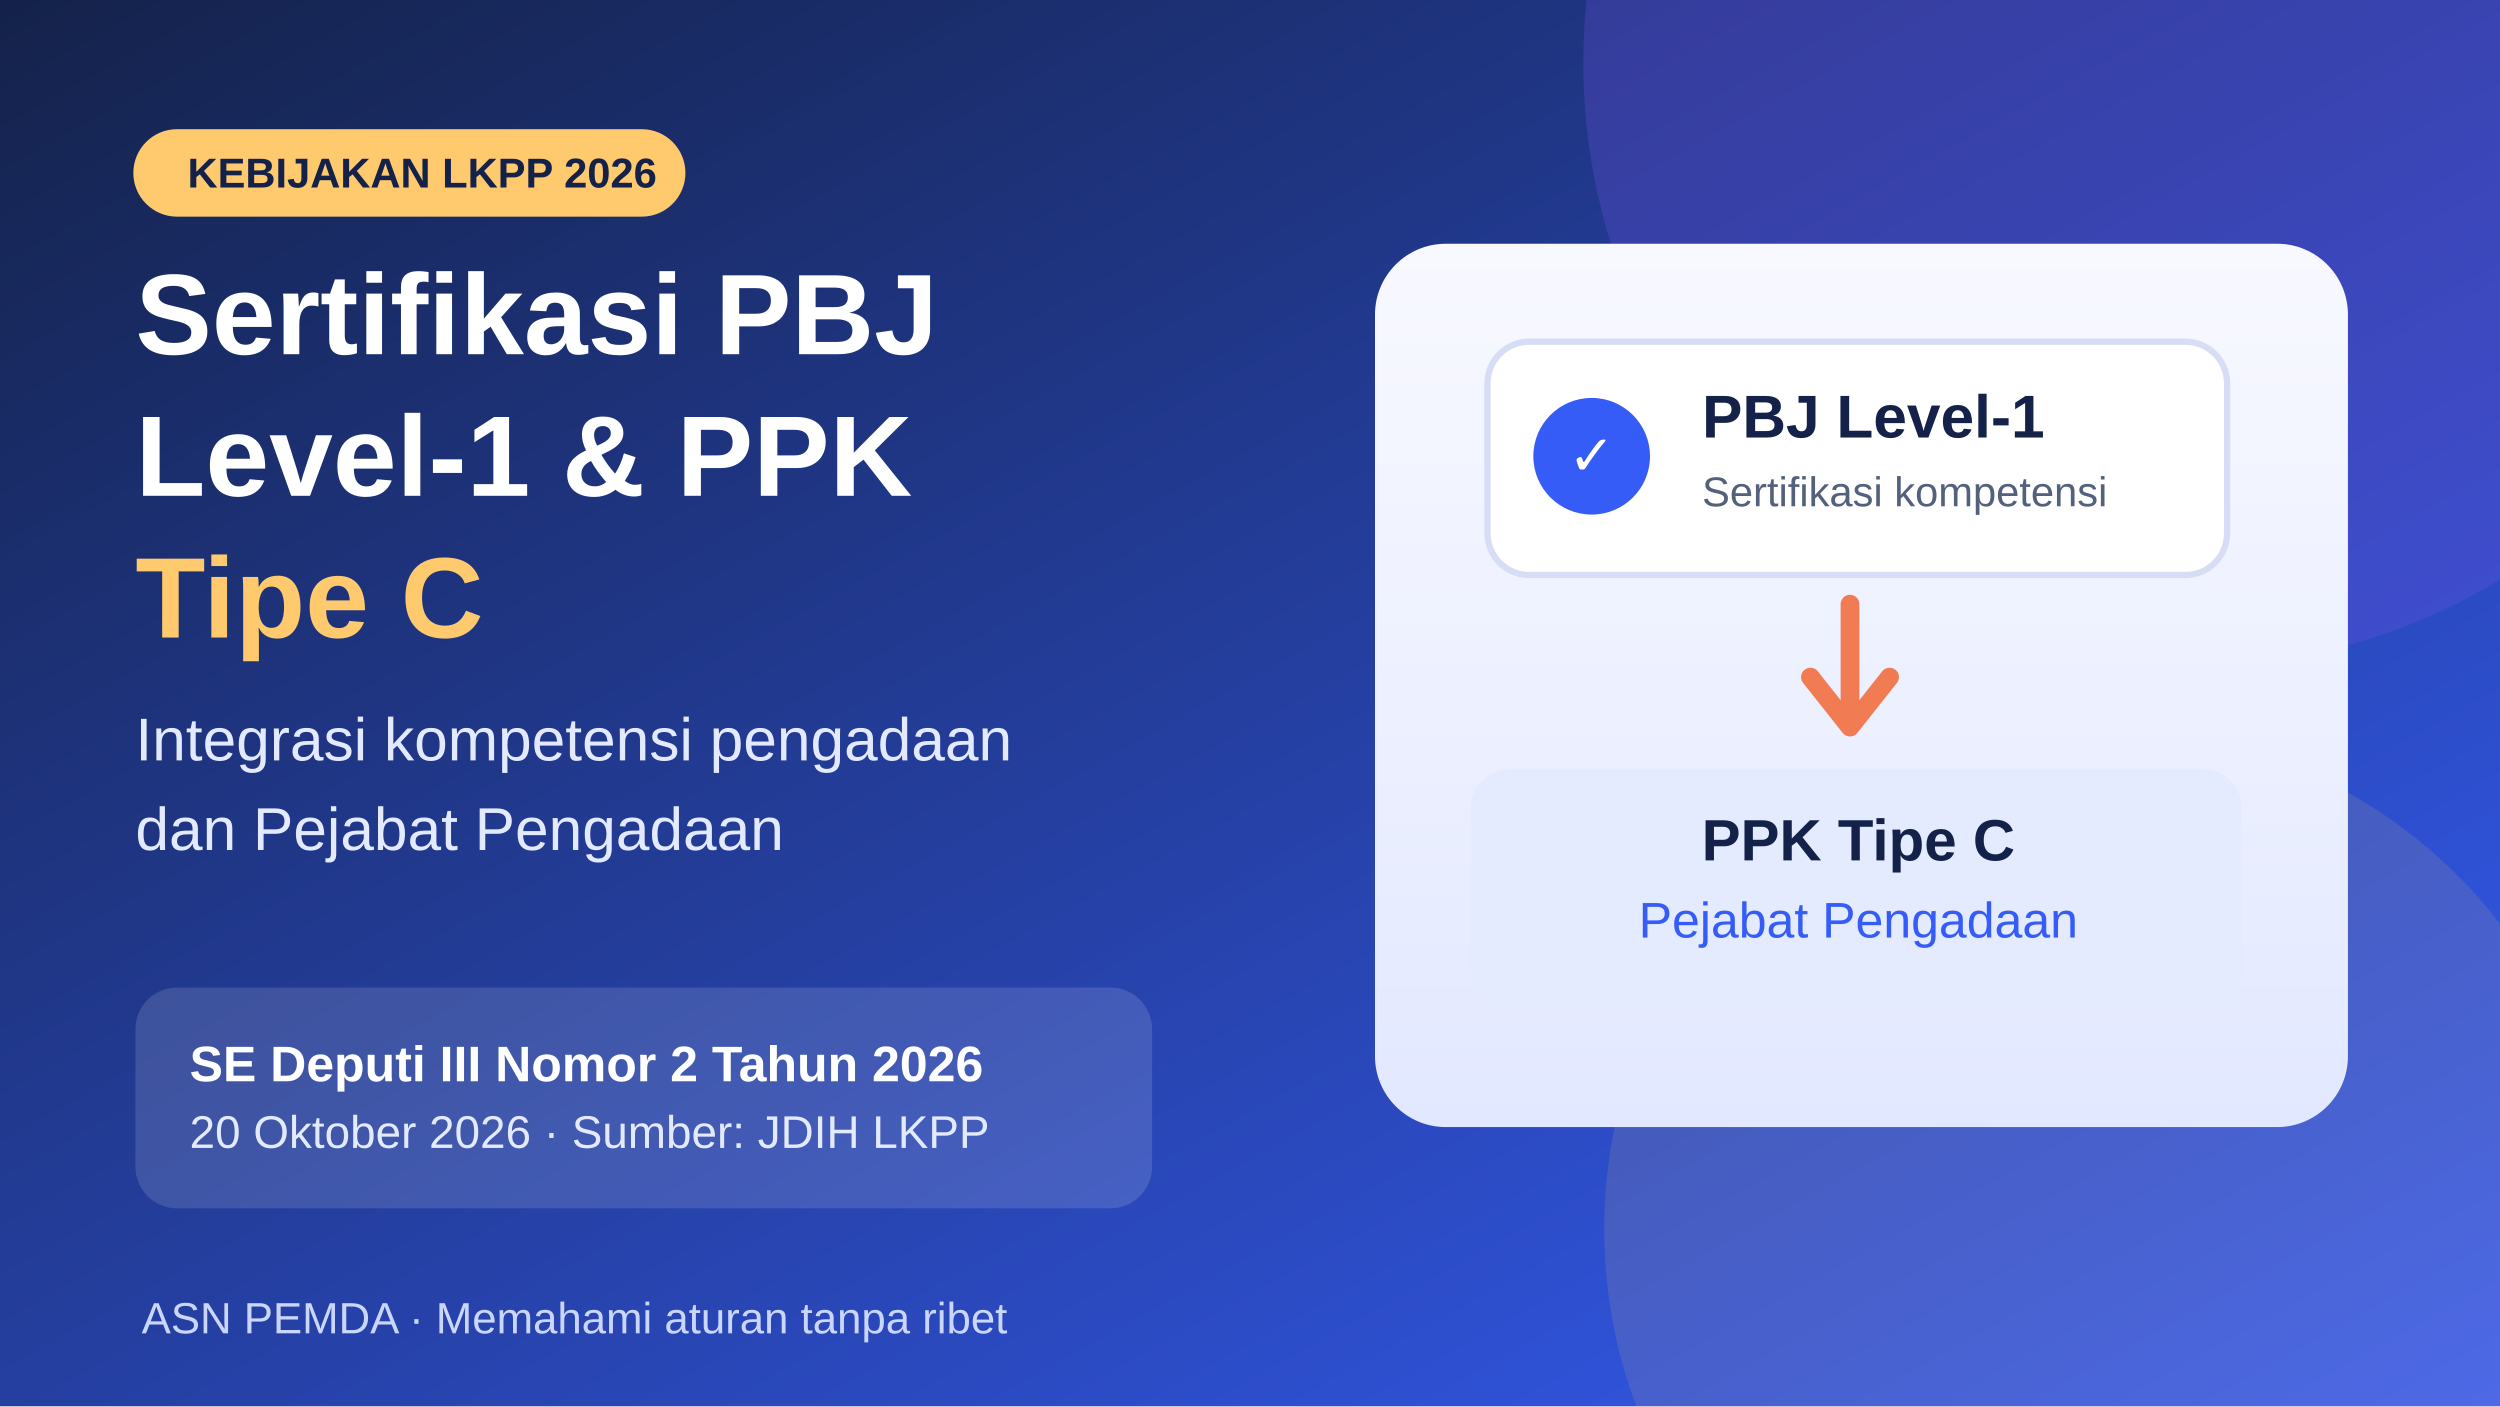
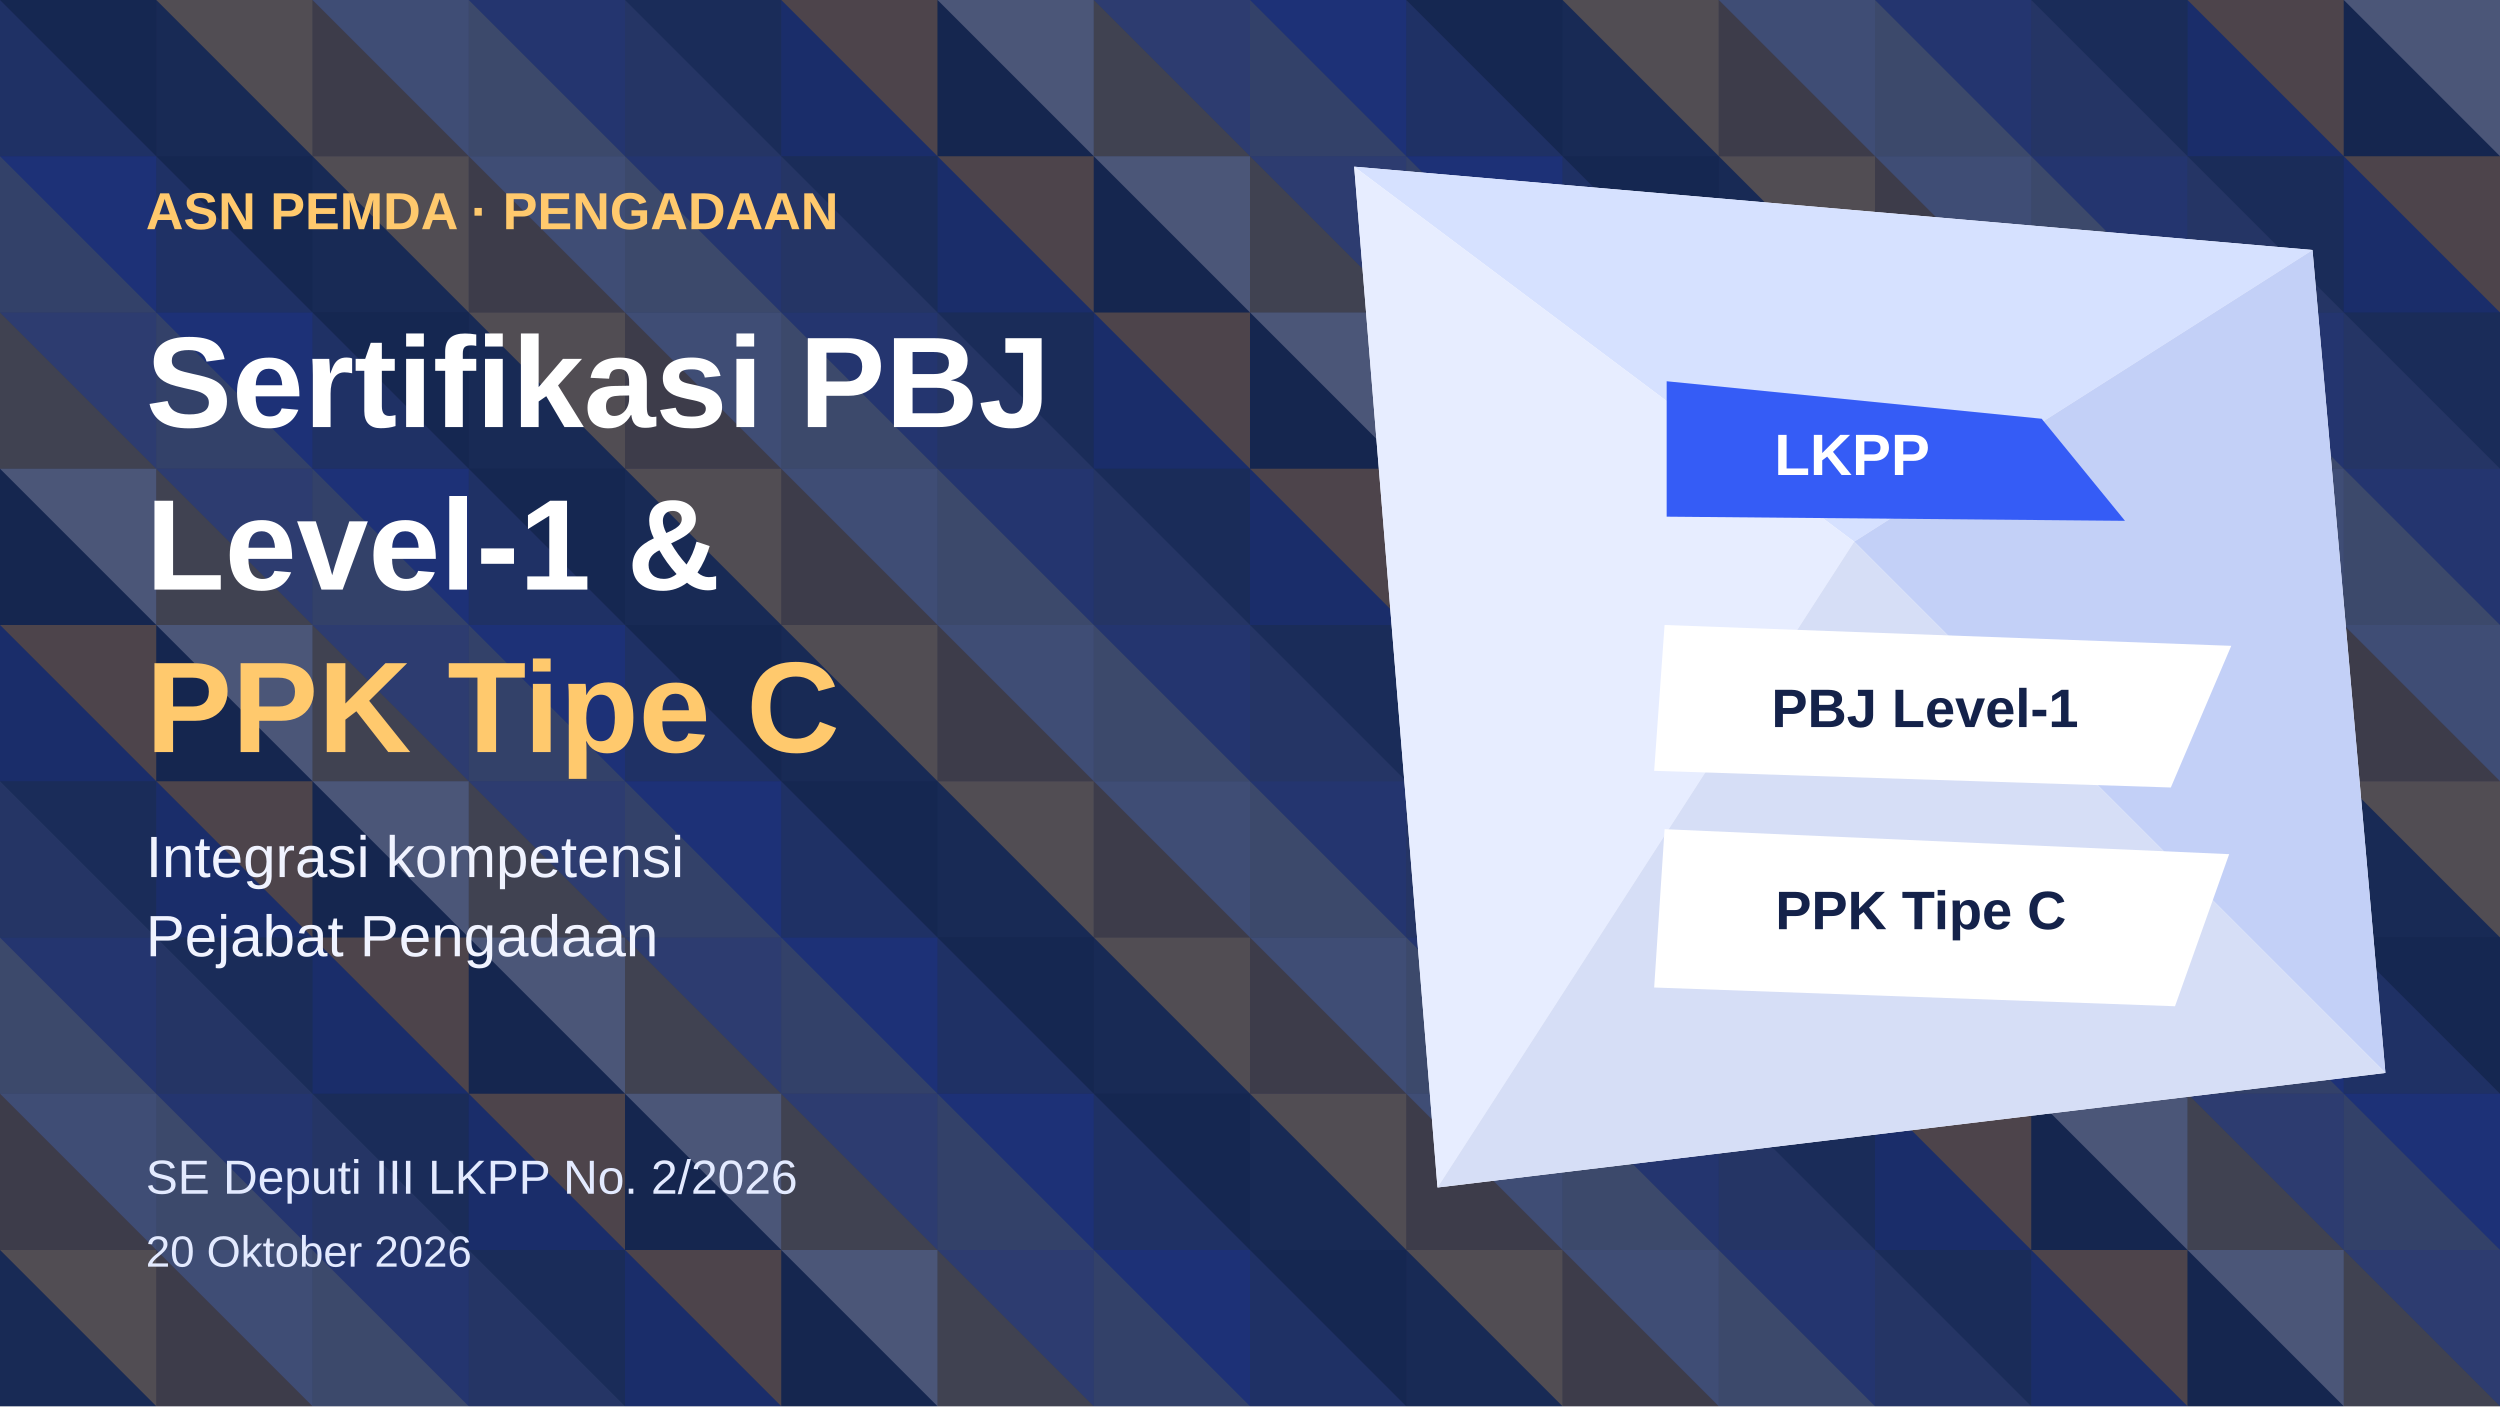
- <svg xmlns="http://www.w3.org/2000/svg" viewBox="0 0 1200 675" role="img" aria-labelledby="t d">
-   <defs>
-     <linearGradient id="g" x2="1" y2="1">
-       <stop stop-color="#14224a" />
-       <stop offset="1" stop-color="#355cf6" />
-     </linearGradient>
-     <linearGradient id="p" x2="0" y2="1">
-       <stop stop-color="#f8f9ff" />
-       <stop offset="1" stop-color="#e2e8ff" />
-     </linearGradient>
-   </defs>
-   <rect width="1200" height="675" fill="url(#g)" />
-   <circle cx="1050" cy="30" r="290" fill="#7754e8" opacity=".25" />
-   <circle cx="1010" cy="590" r="240" fill="#ffc96d" opacity=".12" />
+ <svg xmlns="http://www.w3.org/2000/svg" width="1200" height="675" viewBox="0 0 1200 675">
+   <rect width="1200" height="675" fill="#14224a" />
+   <polygon points="0,0 75,0 75,75" fill="#193563" opacity=".26" />
+   <polygon points="0,0 75,75 0,75" fill="#526dd9" opacity=".19" />
+   <polygon points="75,0 150,0 150,75" fill="#ffc96d" opacity=".26" />
+   <polygon points="75,0 150,75 75,75" fill="#294a85" opacity=".19" />
+   <polygon points="150,0 225,0 225,75" fill="#b9c7ef" opacity=".26" />
+   <polygon points="150,0 225,75 150,75" fill="#f1a84c" opacity=".19" />
+   <polygon points="225,0 300,0 300,75" fill="#526dd9" opacity=".26" />
+   <polygon points="225,0 300,75 225,75" fill="#e8edfc" opacity=".19" />
+   <polygon points="300,0 375,0 375,75" fill="#294a85" opacity=".26" />
+   <polygon points="300,0 375,75 300,75" fill="#7287dc" opacity=".19" />
+   <polygon points="375,0 450,0 450,75" fill="#f1a84c" opacity=".26" />
+   <polygon points="375,0 450,75 375,75" fill="#355cf6" opacity=".19" />
+   <polygon points="450,0 525,0 525,75" fill="#e8edfc" opacity=".26" />
+   <polygon points="450,0 525,75 450,75" fill="#193563" opacity=".19" />
+   <polygon points="525,0 600,0 600,75" fill="#7287dc" opacity=".26" />
+   <polygon points="525,0 600,75 525,75" fill="#ffc96d" opacity=".19" />
+   <polygon points="600,0 675,0 675,75" fill="#355cf6" opacity=".26" />
+   <polygon points="600,0 675,75 600,75" fill="#b9c7ef" opacity=".19" />
+   <polygon points="675,0 750,0 750,75" fill="#193563" opacity=".26" />
+   <polygon points="675,0 750,75 675,75" fill="#526dd9" opacity=".19" />
+   <polygon points="750,0 825,0 825,75" fill="#ffc96d" opacity=".26" />
+   <polygon points="750,0 825,75 750,75" fill="#294a85" opacity=".19" />
+   <polygon points="825,0 900,0 900,75" fill="#b9c7ef" opacity=".26" />
+   <polygon points="825,0 900,75 825,75" fill="#f1a84c" opacity=".19" />
+   <polygon points="900,0 975,0 975,75" fill="#526dd9" opacity=".26" />
+   <polygon points="900,0 975,75 900,75" fill="#e8edfc" opacity=".19" />
+   <polygon points="975,0 1050,0 1050,75" fill="#294a85" opacity=".26" />
+   <polygon points="975,0 1050,75 975,75" fill="#7287dc" opacity=".19" />
+   <polygon points="1050,0 1125,0 1125,75" fill="#f1a84c" opacity=".26" />
+   <polygon points="1050,0 1125,75 1050,75" fill="#355cf6" opacity=".19" />
+   <polygon points="1125,0 1200,0 1200,75" fill="#e8edfc" opacity=".26" />
+   <polygon points="1125,0 1200,75 1125,75" fill="#193563" opacity=".19" />
+   <polygon points="0,75 75,75 75,150" fill="#355cf6" opacity=".26" />
+   <polygon points="0,75 75,150 0,150" fill="#b9c7ef" opacity=".19" />
+   <polygon points="75,75 150,75 150,150" fill="#193563" opacity=".26" />
+   <polygon points="75,75 150,150 75,150" fill="#526dd9" opacity=".19" />
+   <polygon points="150,75 225,75 225,150" fill="#ffc96d" opacity=".26" />
+   <polygon points="150,75 225,150 150,150" fill="#294a85" opacity=".19" />
+   <polygon points="225,75 300,75 300,150" fill="#b9c7ef" opacity=".26" />
+   <polygon points="225,75 300,150 225,150" fill="#f1a84c" opacity=".19" />
+   <polygon points="300,75 375,75 375,150" fill="#526dd9" opacity=".26" />
+   <polygon points="300,75 375,150 300,150" fill="#e8edfc" opacity=".19" />
+   <polygon points="375,75 450,75 450,150" fill="#294a85" opacity=".26" />
+   <polygon points="375,75 450,150 375,150" fill="#7287dc" opacity=".19" />
+   <polygon points="450,75 525,75 525,150" fill="#f1a84c" opacity=".26" />
+   <polygon points="450,75 525,150 450,150" fill="#355cf6" opacity=".19" />
+   <polygon points="525,75 600,75 600,150" fill="#e8edfc" opacity=".26" />
+   <polygon points="525,75 600,150 525,150" fill="#193563" opacity=".19" />
+   <polygon points="600,75 675,75 675,150" fill="#7287dc" opacity=".26" />
+   <polygon points="600,75 675,150 600,150" fill="#ffc96d" opacity=".19" />
+   <polygon points="675,75 750,75 750,150" fill="#355cf6" opacity=".26" />
+   <polygon points="675,75 750,150 675,150" fill="#b9c7ef" opacity=".19" />
+   <polygon points="750,75 825,75 825,150" fill="#193563" opacity=".26" />
+   <polygon points="750,75 825,150 750,150" fill="#526dd9" opacity=".19" />
+   <polygon points="825,75 900,75 900,150" fill="#ffc96d" opacity=".26" />
+   <polygon points="825,75 900,150 825,150" fill="#294a85" opacity=".19" />
+   <polygon points="900,75 975,75 975,150" fill="#b9c7ef" opacity=".26" />
+   <polygon points="900,75 975,150 900,150" fill="#f1a84c" opacity=".19" />
+   <polygon points="975,75 1050,75 1050,150" fill="#526dd9" opacity=".26" />
+   <polygon points="975,75 1050,150 975,150" fill="#e8edfc" opacity=".19" />
+   <polygon points="1050,75 1125,75 1125,150" fill="#294a85" opacity=".26" />
+   <polygon points="1050,75 1125,150 1050,150" fill="#7287dc" opacity=".19" />
+   <polygon points="1125,75 1200,75 1200,150" fill="#f1a84c" opacity=".26" />
+   <polygon points="1125,75 1200,150 1125,150" fill="#355cf6" opacity=".19" />
+   <polygon points="0,150 75,150 75,225" fill="#7287dc" opacity=".26" />
+   <polygon points="0,150 75,225 0,225" fill="#ffc96d" opacity=".19" />
+   <polygon points="75,150 150,150 150,225" fill="#355cf6" opacity=".26" />
+   <polygon points="75,150 150,225 75,225" fill="#b9c7ef" opacity=".19" />
+   <polygon points="150,150 225,150 225,225" fill="#193563" opacity=".26" />
+   <polygon points="150,150 225,225 150,225" fill="#526dd9" opacity=".19" />
+   <polygon points="225,150 300,150 300,225" fill="#ffc96d" opacity=".26" />
+   <polygon points="225,150 300,225 225,225" fill="#294a85" opacity=".19" />
+   <polygon points="300,150 375,150 375,225" fill="#b9c7ef" opacity=".26" />
+   <polygon points="300,150 375,225 300,225" fill="#f1a84c" opacity=".19" />
+   <polygon points="375,150 450,150 450,225" fill="#526dd9" opacity=".26" />
+   <polygon points="375,150 450,225 375,225" fill="#e8edfc" opacity=".19" />
+   <polygon points="450,150 525,150 525,225" fill="#294a85" opacity=".26" />
+   <polygon points="450,150 525,225 450,225" fill="#7287dc" opacity=".19" />
+   <polygon points="525,150 600,150 600,225" fill="#f1a84c" opacity=".26" />
+   <polygon points="525,150 600,225 525,225" fill="#355cf6" opacity=".19" />
+   <polygon points="600,150 675,150 675,225" fill="#e8edfc" opacity=".26" />
+   <polygon points="600,150 675,225 600,225" fill="#193563" opacity=".19" />
+   <polygon points="675,150 750,150 750,225" fill="#7287dc" opacity=".26" />
+   <polygon points="675,150 750,225 675,225" fill="#ffc96d" opacity=".19" />
+   <polygon points="750,150 825,150 825,225" fill="#355cf6" opacity=".26" />
+   <polygon points="750,150 825,225 750,225" fill="#b9c7ef" opacity=".19" />
+   <polygon points="825,150 900,150 900,225" fill="#193563" opacity=".26" />
+   <polygon points="825,150 900,225 825,225" fill="#526dd9" opacity=".19" />
+   <polygon points="900,150 975,150 975,225" fill="#ffc96d" opacity=".26" />
+   <polygon points="900,150 975,225 900,225" fill="#294a85" opacity=".19" />
+   <polygon points="975,150 1050,150 1050,225" fill="#b9c7ef" opacity=".26" />
+   <polygon points="975,150 1050,225 975,225" fill="#f1a84c" opacity=".19" />
+   <polygon points="1050,150 1125,150 1125,225" fill="#526dd9" opacity=".26" />
+   <polygon points="1050,150 1125,225 1050,225" fill="#e8edfc" opacity=".19" />
+   <polygon points="1125,150 1200,150 1200,225" fill="#294a85" opacity=".26" />
+   <polygon points="1125,150 1200,225 1125,225" fill="#7287dc" opacity=".19" />
+   <polygon points="0,225 75,225 75,300" fill="#e8edfc" opacity=".26" />
+   <polygon points="0,225 75,300 0,300" fill="#193563" opacity=".19" />
+   <polygon points="75,225 150,225 150,300" fill="#7287dc" opacity=".26" />
+   <polygon points="75,225 150,300 75,300" fill="#ffc96d" opacity=".19" />
+   <polygon points="150,225 225,225 225,300" fill="#355cf6" opacity=".26" />
+   <polygon points="150,225 225,300 150,300" fill="#b9c7ef" opacity=".19" />
+   <polygon points="225,225 300,225 300,300" fill="#193563" opacity=".26" />
+   <polygon points="225,225 300,300 225,300" fill="#526dd9" opacity=".19" />
+   <polygon points="300,225 375,225 375,300" fill="#ffc96d" opacity=".26" />
+   <polygon points="300,225 375,300 300,300" fill="#294a85" opacity=".19" />
+   <polygon points="375,225 450,225 450,300" fill="#b9c7ef" opacity=".26" />
+   <polygon points="375,225 450,300 375,300" fill="#f1a84c" opacity=".19" />
+   <polygon points="450,225 525,225 525,300" fill="#526dd9" opacity=".26" />
+   <polygon points="450,225 525,300 450,300" fill="#e8edfc" opacity=".19" />
+   <polygon points="525,225 600,225 600,300" fill="#294a85" opacity=".26" />
+   <polygon points="525,225 600,300 525,300" fill="#7287dc" opacity=".19" />
+   <polygon points="600,225 675,225 675,300" fill="#f1a84c" opacity=".26" />
+   <polygon points="600,225 675,300 600,300" fill="#355cf6" opacity=".19" />
+   <polygon points="675,225 750,225 750,300" fill="#e8edfc" opacity=".26" />
+   <polygon points="675,225 750,300 675,300" fill="#193563" opacity=".19" />
+   <polygon points="750,225 825,225 825,300" fill="#7287dc" opacity=".26" />
+   <polygon points="750,225 825,300 750,300" fill="#ffc96d" opacity=".19" />
+   <polygon points="825,225 900,225 900,300" fill="#355cf6" opacity=".26" />
+   <polygon points="825,225 900,300 825,300" fill="#b9c7ef" opacity=".19" />
+   <polygon points="900,225 975,225 975,300" fill="#193563" opacity=".26" />
+   <polygon points="900,225 975,300 900,300" fill="#526dd9" opacity=".19" />
+   <polygon points="975,225 1050,225 1050,300" fill="#ffc96d" opacity=".26" />
+   <polygon points="975,225 1050,300 975,300" fill="#294a85" opacity=".19" />
+   <polygon points="1050,225 1125,225 1125,300" fill="#b9c7ef" opacity=".26" />
+   <polygon points="1050,225 1125,300 1050,300" fill="#f1a84c" opacity=".19" />
+   <polygon points="1125,225 1200,225 1200,300" fill="#526dd9" opacity=".26" />
+   <polygon points="1125,225 1200,300 1125,300" fill="#e8edfc" opacity=".19" />
+   <polygon points="0,300 75,300 75,375" fill="#f1a84c" opacity=".26" />
+   <polygon points="0,300 75,375 0,375" fill="#355cf6" opacity=".19" />
+   <polygon points="75,300 150,300 150,375" fill="#e8edfc" opacity=".26" />
+   <polygon points="75,300 150,375 75,375" fill="#193563" opacity=".19" />
+   <polygon points="150,300 225,300 225,375" fill="#7287dc" opacity=".26" />
+   <polygon points="150,300 225,375 150,375" fill="#ffc96d" opacity=".19" />
+   <polygon points="225,300 300,300 300,375" fill="#355cf6" opacity=".26" />
+   <polygon points="225,300 300,375 225,375" fill="#b9c7ef" opacity=".19" />
+   <polygon points="300,300 375,300 375,375" fill="#193563" opacity=".26" />
+   <polygon points="300,300 375,375 300,375" fill="#526dd9" opacity=".19" />
+   <polygon points="375,300 450,300 450,375" fill="#ffc96d" opacity=".26" />
+   <polygon points="375,300 450,375 375,375" fill="#294a85" opacity=".19" />
+   <polygon points="450,300 525,300 525,375" fill="#b9c7ef" opacity=".26" />
+   <polygon points="450,300 525,375 450,375" fill="#f1a84c" opacity=".19" />
+   <polygon points="525,300 600,300 600,375" fill="#526dd9" opacity=".26" />
+   <polygon points="525,300 600,375 525,375" fill="#e8edfc" opacity=".19" />
+   <polygon points="600,300 675,300 675,375" fill="#294a85" opacity=".26" />
+   <polygon points="600,300 675,375 600,375" fill="#7287dc" opacity=".19" />
+   <polygon points="675,300 750,300 750,375" fill="#f1a84c" opacity=".26" />
+   <polygon points="675,300 750,375 675,375" fill="#355cf6" opacity=".19" />
+   <polygon points="750,300 825,300 825,375" fill="#e8edfc" opacity=".26" />
+   <polygon points="750,300 825,375 750,375" fill="#193563" opacity=".19" />
+   <polygon points="825,300 900,300 900,375" fill="#7287dc" opacity=".26" />
+   <polygon points="825,300 900,375 825,375" fill="#ffc96d" opacity=".19" />
+   <polygon points="900,300 975,300 975,375" fill="#355cf6" opacity=".26" />
+   <polygon points="900,300 975,375 900,375" fill="#b9c7ef" opacity=".19" />
+   <polygon points="975,300 1050,300 1050,375" fill="#193563" opacity=".26" />
+   <polygon points="975,300 1050,375 975,375" fill="#526dd9" opacity=".19" />
+   <polygon points="1050,300 1125,300 1125,375" fill="#ffc96d" opacity=".26" />
+   <polygon points="1050,300 1125,375 1050,375" fill="#294a85" opacity=".19" />
+   <polygon points="1125,300 1200,300 1200,375" fill="#b9c7ef" opacity=".26" />
+   <polygon points="1125,300 1200,375 1125,375" fill="#f1a84c" opacity=".19" />
+   <polygon points="0,375 75,375 75,450" fill="#294a85" opacity=".26" />
+   <polygon points="0,375 75,450 0,450" fill="#7287dc" opacity=".19" />
+   <polygon points="75,375 150,375 150,450" fill="#f1a84c" opacity=".26" />
+   <polygon points="75,375 150,450 75,450" fill="#355cf6" opacity=".19" />
+   <polygon points="150,375 225,375 225,450" fill="#e8edfc" opacity=".26" />
+   <polygon points="150,375 225,450 150,450" fill="#193563" opacity=".19" />
+   <polygon points="225,375 300,375 300,450" fill="#7287dc" opacity=".26" />
+   <polygon points="225,375 300,450 225,450" fill="#ffc96d" opacity=".19" />
+   <polygon points="300,375 375,375 375,450" fill="#355cf6" opacity=".26" />
+   <polygon points="300,375 375,450 300,450" fill="#b9c7ef" opacity=".19" />
+   <polygon points="375,375 450,375 450,450" fill="#193563" opacity=".26" />
+   <polygon points="375,375 450,450 375,450" fill="#526dd9" opacity=".19" />
+   <polygon points="450,375 525,375 525,450" fill="#ffc96d" opacity=".26" />
+   <polygon points="450,375 525,450 450,450" fill="#294a85" opacity=".19" />
+   <polygon points="525,375 600,375 600,450" fill="#b9c7ef" opacity=".26" />
+   <polygon points="525,375 600,450 525,450" fill="#f1a84c" opacity=".19" />
+   <polygon points="600,375 675,375 675,450" fill="#526dd9" opacity=".26" />
+   <polygon points="600,375 675,450 600,450" fill="#e8edfc" opacity=".19" />
+   <polygon points="675,375 750,375 750,450" fill="#294a85" opacity=".26" />
+   <polygon points="675,375 750,450 675,450" fill="#7287dc" opacity=".19" />
+   <polygon points="750,375 825,375 825,450" fill="#f1a84c" opacity=".26" />
+   <polygon points="750,375 825,450 750,450" fill="#355cf6" opacity=".19" />
+   <polygon points="825,375 900,375 900,450" fill="#e8edfc" opacity=".26" />
+   <polygon points="825,375 900,450 825,450" fill="#193563" opacity=".19" />
+   <polygon points="900,375 975,375 975,450" fill="#7287dc" opacity=".26" />
+   <polygon points="900,375 975,450 900,450" fill="#ffc96d" opacity=".19" />
+   <polygon points="975,375 1050,375 1050,450" fill="#355cf6" opacity=".26" />
+   <polygon points="975,375 1050,450 975,450" fill="#b9c7ef" opacity=".19" />
+   <polygon points="1050,375 1125,375 1125,450" fill="#193563" opacity=".26" />
+   <polygon points="1050,375 1125,450 1050,450" fill="#526dd9" opacity=".19" />
+   <polygon points="1125,375 1200,375 1200,450" fill="#ffc96d" opacity=".26" />
+   <polygon points="1125,375 1200,450 1125,450" fill="#294a85" opacity=".19" />
+   <polygon points="0,450 75,450 75,525" fill="#526dd9" opacity=".26" />
+   <polygon points="0,450 75,525 0,525" fill="#e8edfc" opacity=".19" />
+   <polygon points="75,450 150,450 150,525" fill="#294a85" opacity=".26" />
+   <polygon points="75,450 150,525 75,525" fill="#7287dc" opacity=".19" />
+   <polygon points="150,450 225,450 225,525" fill="#f1a84c" opacity=".26" />
+   <polygon points="150,450 225,525 150,525" fill="#355cf6" opacity=".19" />
+   <polygon points="225,450 300,450 300,525" fill="#e8edfc" opacity=".26" />
+   <polygon points="225,450 300,525 225,525" fill="#193563" opacity=".19" />
+   <polygon points="300,450 375,450 375,525" fill="#7287dc" opacity=".26" />
+   <polygon points="300,450 375,525 300,525" fill="#ffc96d" opacity=".19" />
+   <polygon points="375,450 450,450 450,525" fill="#355cf6" opacity=".26" />
+   <polygon points="375,450 450,525 375,525" fill="#b9c7ef" opacity=".19" />
+   <polygon points="450,450 525,450 525,525" fill="#193563" opacity=".26" />
+   <polygon points="450,450 525,525 450,525" fill="#526dd9" opacity=".19" />
+   <polygon points="525,450 600,450 600,525" fill="#ffc96d" opacity=".26" />
+   <polygon points="525,450 600,525 525,525" fill="#294a85" opacity=".19" />
+   <polygon points="600,450 675,450 675,525" fill="#b9c7ef" opacity=".26" />
+   <polygon points="600,450 675,525 600,525" fill="#f1a84c" opacity=".19" />
+   <polygon points="675,450 750,450 750,525" fill="#526dd9" opacity=".26" />
+   <polygon points="675,450 750,525 675,525" fill="#e8edfc" opacity=".19" />
+   <polygon points="750,450 825,450 825,525" fill="#294a85" opacity=".26" />
+   <polygon points="750,450 825,525 750,525" fill="#7287dc" opacity=".19" />
+   <polygon points="825,450 900,450 900,525" fill="#f1a84c" opacity=".26" />
+   <polygon points="825,450 900,525 825,525" fill="#355cf6" opacity=".19" />
+   <polygon points="900,450 975,450 975,525" fill="#e8edfc" opacity=".26" />
+   <polygon points="900,450 975,525 900,525" fill="#193563" opacity=".19" />
+   <polygon points="975,450 1050,450 1050,525" fill="#7287dc" opacity=".26" />
+   <polygon points="975,450 1050,525 975,525" fill="#ffc96d" opacity=".19" />
+   <polygon points="1050,450 1125,450 1125,525" fill="#355cf6" opacity=".26" />
+   <polygon points="1050,450 1125,525 1050,525" fill="#b9c7ef" opacity=".19" />
+   <polygon points="1125,450 1200,450 1200,525" fill="#193563" opacity=".26" />
+   <polygon points="1125,450 1200,525 1125,525" fill="#526dd9" opacity=".19" />
+   <polygon points="0,525 75,525 75,600" fill="#b9c7ef" opacity=".26" />
+   <polygon points="0,525 75,600 0,600" fill="#f1a84c" opacity=".19" />
+   <polygon points="75,525 150,525 150,600" fill="#526dd9" opacity=".26" />
+   <polygon points="75,525 150,600 75,600" fill="#e8edfc" opacity=".19" />
+   <polygon points="150,525 225,525 225,600" fill="#294a85" opacity=".26" />
+   <polygon points="150,525 225,600 150,600" fill="#7287dc" opacity=".19" />
+   <polygon points="225,525 300,525 300,600" fill="#f1a84c" opacity=".26" />
+   <polygon points="225,525 300,600 225,600" fill="#355cf6" opacity=".19" />
+   <polygon points="300,525 375,525 375,600" fill="#e8edfc" opacity=".26" />
+   <polygon points="300,525 375,600 300,600" fill="#193563" opacity=".19" />
+   <polygon points="375,525 450,525 450,600" fill="#7287dc" opacity=".26" />
+   <polygon points="375,525 450,600 375,600" fill="#ffc96d" opacity=".19" />
+   <polygon points="450,525 525,525 525,600" fill="#355cf6" opacity=".26" />
+   <polygon points="450,525 525,600 450,600" fill="#b9c7ef" opacity=".19" />
+   <polygon points="525,525 600,525 600,600" fill="#193563" opacity=".26" />
+   <polygon points="525,525 600,600 525,600" fill="#526dd9" opacity=".19" />
+   <polygon points="600,525 675,525 675,600" fill="#ffc96d" opacity=".26" />
+   <polygon points="600,525 675,600 600,600" fill="#294a85" opacity=".19" />
+   <polygon points="675,525 750,525 750,600" fill="#b9c7ef" opacity=".26" />
+   <polygon points="675,525 750,600 675,600" fill="#f1a84c" opacity=".19" />
+   <polygon points="750,525 825,525 825,600" fill="#526dd9" opacity=".26" />
+   <polygon points="750,525 825,600 750,600" fill="#e8edfc" opacity=".19" />
+   <polygon points="825,525 900,525 900,600" fill="#294a85" opacity=".26" />
+   <polygon points="825,525 900,600 825,600" fill="#7287dc" opacity=".19" />
+   <polygon points="900,525 975,525 975,600" fill="#f1a84c" opacity=".26" />
+   <polygon points="900,525 975,600 900,600" fill="#355cf6" opacity=".19" />
+   <polygon points="975,525 1050,525 1050,600" fill="#e8edfc" opacity=".26" />
+   <polygon points="975,525 1050,600 975,600" fill="#193563" opacity=".19" />
+   <polygon points="1050,525 1125,525 1125,600" fill="#7287dc" opacity=".26" />
+   <polygon points="1050,525 1125,600 1050,600" fill="#ffc96d" opacity=".19" />
+   <polygon points="1125,525 1200,525 1200,600" fill="#355cf6" opacity=".26" />
+   <polygon points="1125,525 1200,600 1125,600" fill="#b9c7ef" opacity=".19" />
+   <polygon points="0,600 75,600 75,675" fill="#ffc96d" opacity=".26" />
+   <polygon points="0,600 75,675 0,675" fill="#294a85" opacity=".19" />
+   <polygon points="75,600 150,600 150,675" fill="#b9c7ef" opacity=".26" />
+   <polygon points="75,600 150,675 75,675" fill="#f1a84c" opacity=".19" />
+   <polygon points="150,600 225,600 225,675" fill="#526dd9" opacity=".26" />
+   <polygon points="150,600 225,675 150,675" fill="#e8edfc" opacity=".19" />
+   <polygon points="225,600 300,600 300,675" fill="#294a85" opacity=".26" />
+   <polygon points="225,600 300,675 225,675" fill="#7287dc" opacity=".19" />
+   <polygon points="300,600 375,600 375,675" fill="#f1a84c" opacity=".26" />
+   <polygon points="300,600 375,675 300,675" fill="#355cf6" opacity=".19" />
+   <polygon points="375,600 450,600 450,675" fill="#e8edfc" opacity=".26" />
+   <polygon points="375,600 450,675 375,675" fill="#193563" opacity=".19" />
+   <polygon points="450,600 525,600 525,675" fill="#7287dc" opacity=".26" />
+   <polygon points="450,600 525,675 450,675" fill="#ffc96d" opacity=".19" />
+   <polygon points="525,600 600,600 600,675" fill="#355cf6" opacity=".26" />
+   <polygon points="525,600 600,675 525,675" fill="#b9c7ef" opacity=".19" />
+   <polygon points="600,600 675,600 675,675" fill="#193563" opacity=".26" />
+   <polygon points="600,600 675,675 600,675" fill="#526dd9" opacity=".19" />
+   <polygon points="675,600 750,600 750,675" fill="#ffc96d" opacity=".26" />
+   <polygon points="675,600 750,675 675,675" fill="#294a85" opacity=".19" />
+   <polygon points="750,600 825,600 825,675" fill="#b9c7ef" opacity=".26" />
+   <polygon points="750,600 825,675 750,675" fill="#f1a84c" opacity=".19" />
+   <polygon points="825,600 900,600 900,675" fill="#526dd9" opacity=".26" />
+   <polygon points="825,600 900,675 825,675" fill="#e8edfc" opacity=".19" />
+   <polygon points="900,600 975,600 975,675" fill="#294a85" opacity=".26" />
+   <polygon points="900,600 975,675 900,675" fill="#7287dc" opacity=".19" />
+   <polygon points="975,600 1050,600 1050,675" fill="#f1a84c" opacity=".26" />
+   <polygon points="975,600 1050,675 975,675" fill="#355cf6" opacity=".19" />
+   <polygon points="1050,600 1125,600 1125,675" fill="#e8edfc" opacity=".26" />
+   <polygon points="1050,600 1125,675 1050,675" fill="#193563" opacity=".19" />
+   <polygon points="1125,600 1200,600 1200,675" fill="#7287dc" opacity=".26" />
+   <polygon points="1125,600 1200,675 1125,675" fill="#ffc96d" opacity=".19" />
+   <path d="M650 80 1110 120 1145 515 690 570Z" fill="#f8f9ff" />
+   <path d="M650 80 1110 120 890 260Z" fill="#d6e1ff" />
+   <path d="M650 80 890 260 690 570Z" fill="#e7edff" />
+   <path d="M890 260 1110 120 1145 515Z" fill="#c3d0f7" />
+   <path d="M690 570 890 260 1145 515Z" fill="#d6def6" />
+   <path d="M800 183 980 201 1020 250 800 248Z" fill="#355cf6" />
+   <path d="M799 300 1071 310 1042 378 794 370Z" fill="#fff" />
+   <path d="M799 398 1070 410 1044 483 794 474Z" fill="#fff" />
  <g font-family="Arial,sans-serif">
-     <rect x="64" y="62" width="265" height="42" rx="21" fill="#ffc96d" />
-     <text x="90" y="90" font-size="20" font-weight="bold" fill="#14224a">KEBIJAKAN LKPP 2026</text>
-     <text x="65" y="170" font-size="55" font-weight="bold" fill="white">Sertifikasi PBJ</text>
-     <text x="65" y="238" font-size="55" font-weight="bold" fill="white">Level-1 &amp; PPK</text>
-     <text x="65" y="306" font-size="55" font-weight="bold" fill="#ffc96d">Tipe C</text>
-     <text x="65" y="365" font-size="29" fill="#e3eaff">Integrasi kompetensi pengadaan</text>
-     <text x="65" y="408" font-size="29" fill="#e3eaff">dan Pejabat Pengadaan</text>
-     <rect x="65" y="474" width="488" height="106" rx="20" fill="white" opacity=".13" />
-     <text x="91" y="519" font-size="24" fill="white" font-weight="bold">SE Deputi III Nomor 2 Tahun 2026</text>
-     <text x="91" y="551" font-size="22" fill="#e3eaff">20 Oktober 2026 · Sumber: JDIH LKPP</text>
-     <rect x="660" y="117" width="467" height="424" rx="34" fill="url(#p)" />
-     <rect x="714" y="164" width="355" height="112" rx="20" fill="#fff" stroke="#d6ddf5" stroke-width="3" />
-     <circle cx="764" cy="219" r="28" fill="#355cf6" />
-     <text x="764" y="228" font-size="27" text-anchor="middle" fill="white">✓</text>
-     <text x="817" y="210" font-size="29" font-weight="bold" fill="#14224a">PBJ Level-1</text>
-     <text x="817" y="243" font-size="20" fill="#53617c">Sertifikasi kompetensi</text>
-     <path d="M888 290v51" stroke="#f17b53" stroke-width="9" stroke-linecap="round" />
-     <path d="m869 325 19 24 19-24" fill="none" stroke="#f17b53" stroke-width="9" stroke-linecap="round" stroke-linejoin="round" />
-     <rect x="706" y="369" width="370" height="116" rx="19" fill="#e4ebff" />
-     <text x="892" y="413" font-size="28" font-weight="bold" text-anchor="middle" fill="#14224a">PPK Tipe C</text>
-     <text x="892" y="450" font-size="24" text-anchor="middle" fill="#355cf6">Pejabat Pengadaan</text>
-     <text x="68" y="640" font-size="21" fill="#cbd6ff">ASN PEMDA · Memahami aturan tanpa ribet</text>
+     <text x="70" y="110" font-size="25" font-weight="bold" fill="#ffc96d">ASN PEMDA · PENGADAAN</text>
+     <text x="70" y="205" font-size="62" font-weight="bold" fill="#fff">Sertifikasi PBJ</text>
+     <text x="70" y="283" font-size="62" font-weight="bold" fill="#fff">Level-1 &amp;</text>
+     <text x="70" y="361" font-size="62" font-weight="bold" fill="#ffc96d">PPK Tipe C</text>
+     <text x="70" y="421" font-size="28" fill="#f0f3ff">Integrasi kompetensi</text>
+     <text x="70" y="459" font-size="28" fill="#f0f3ff">Pejabat Pengadaan</text>
+     <text x="70" y="573" font-size="23" fill="#e3eaff">SE Deputi III LKPP No. 2/2026</text>
+     <text x="70" y="608" font-size="21" fill="#e3eaff">20 Oktober 2026</text>
+     <text x="889" y="228" font-size="28" font-weight="bold" text-anchor="middle" fill="#fff">LKPP</text>
+     <text x="924" y="349" font-size="26" font-weight="bold" text-anchor="middle" fill="#14224a">PBJ Level-1</text>
+     <text x="922" y="446" font-size="26" font-weight="bold" text-anchor="middle" fill="#14224a">PPK Tipe C</text>
  </g>
</svg>
